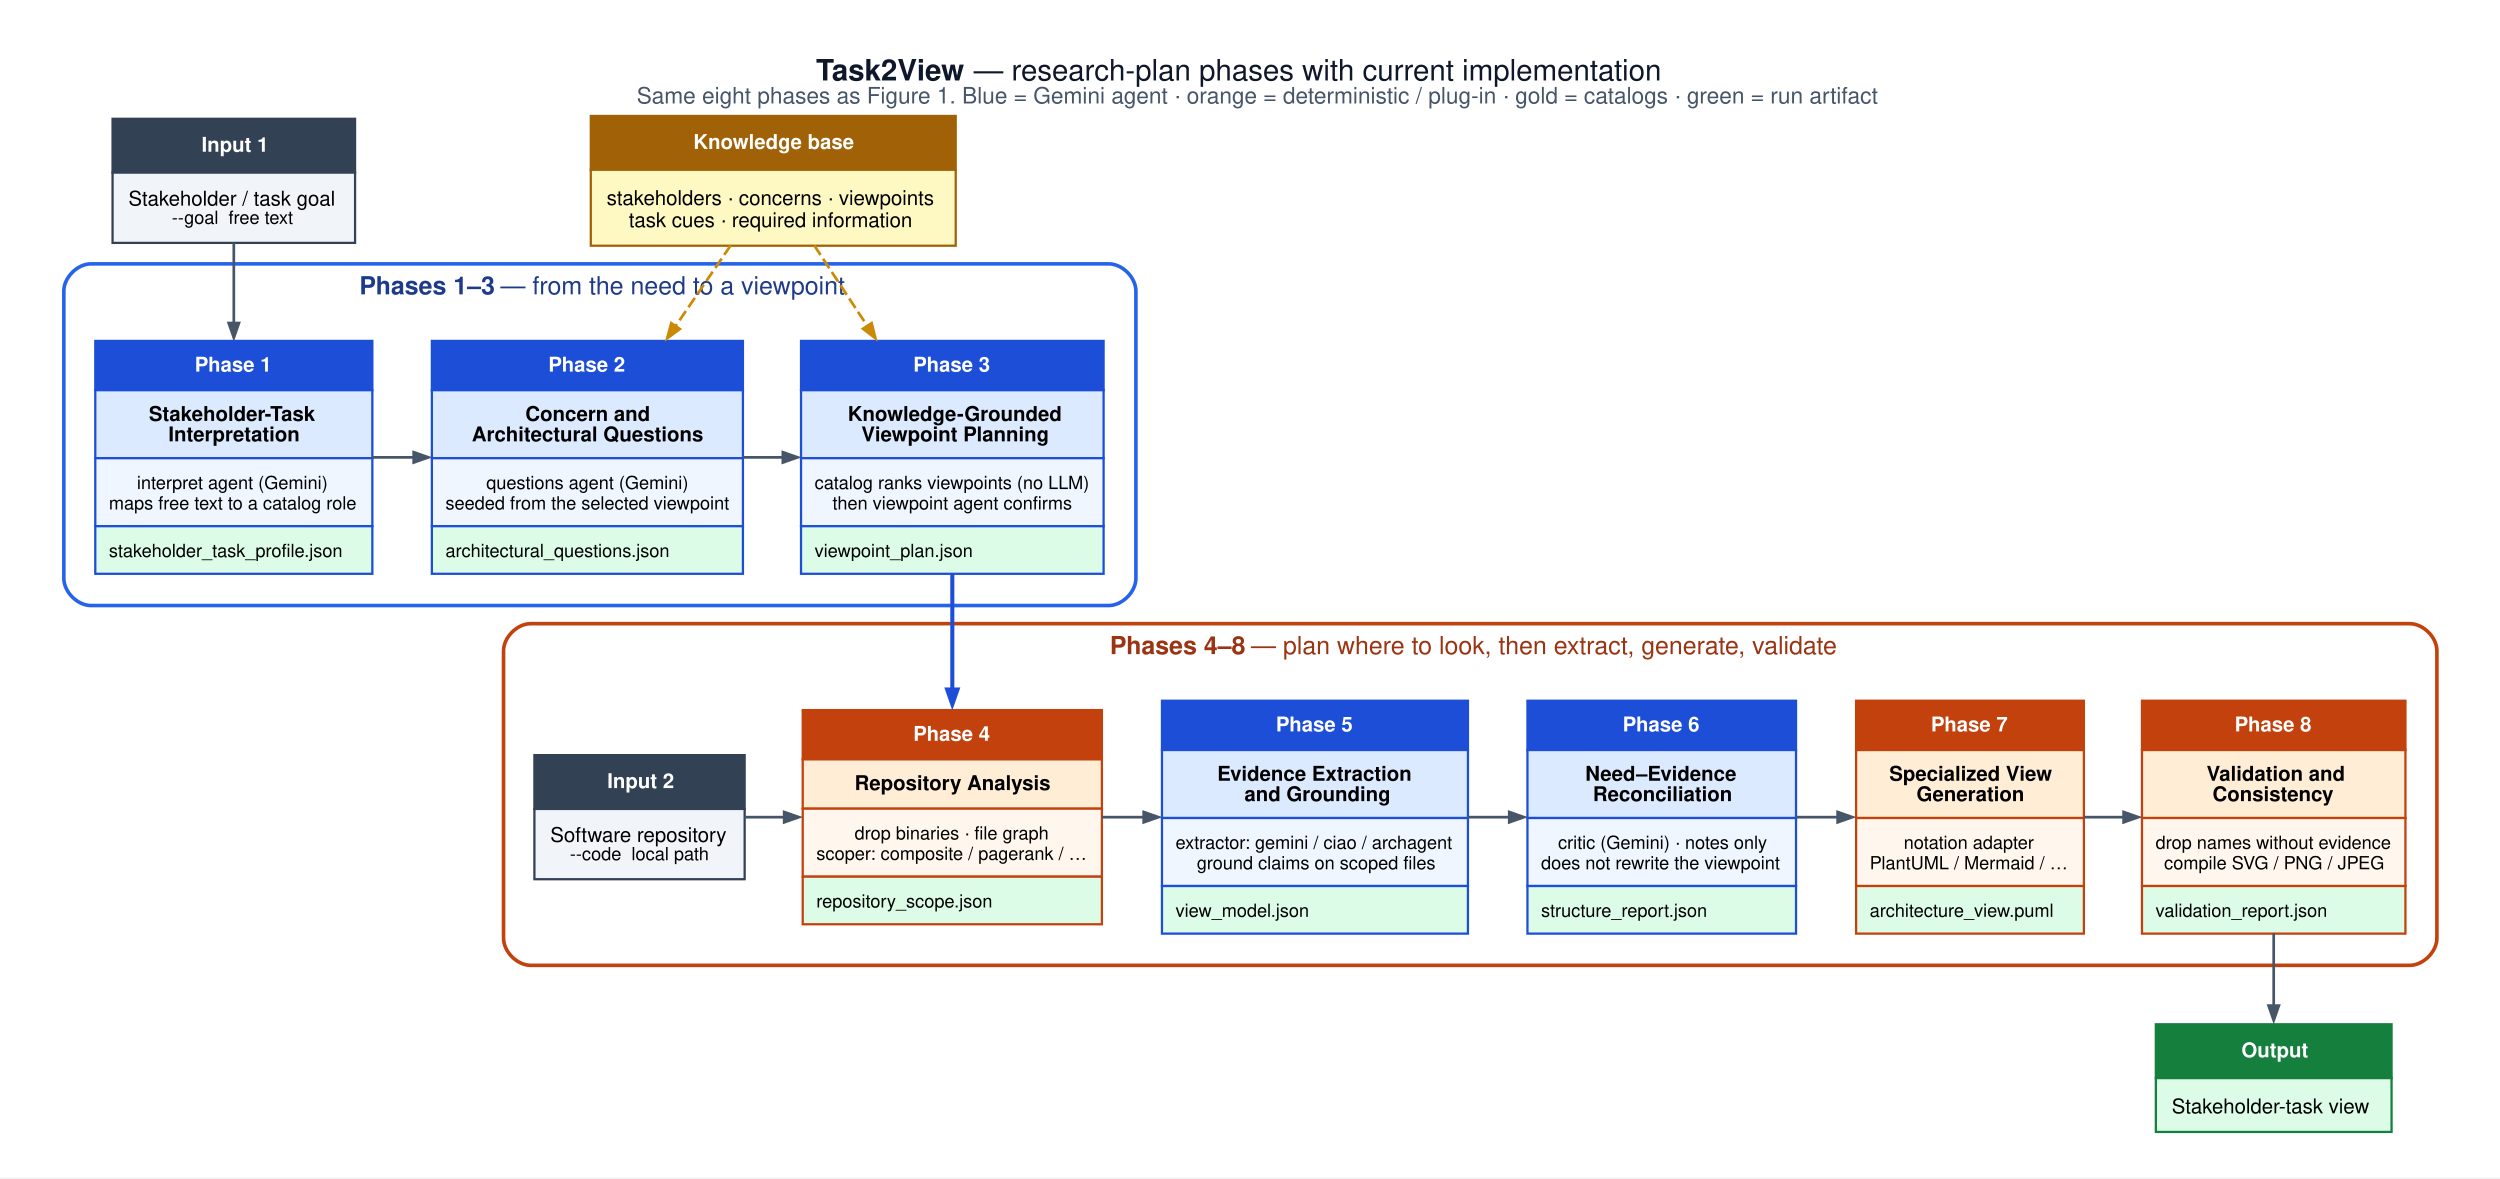
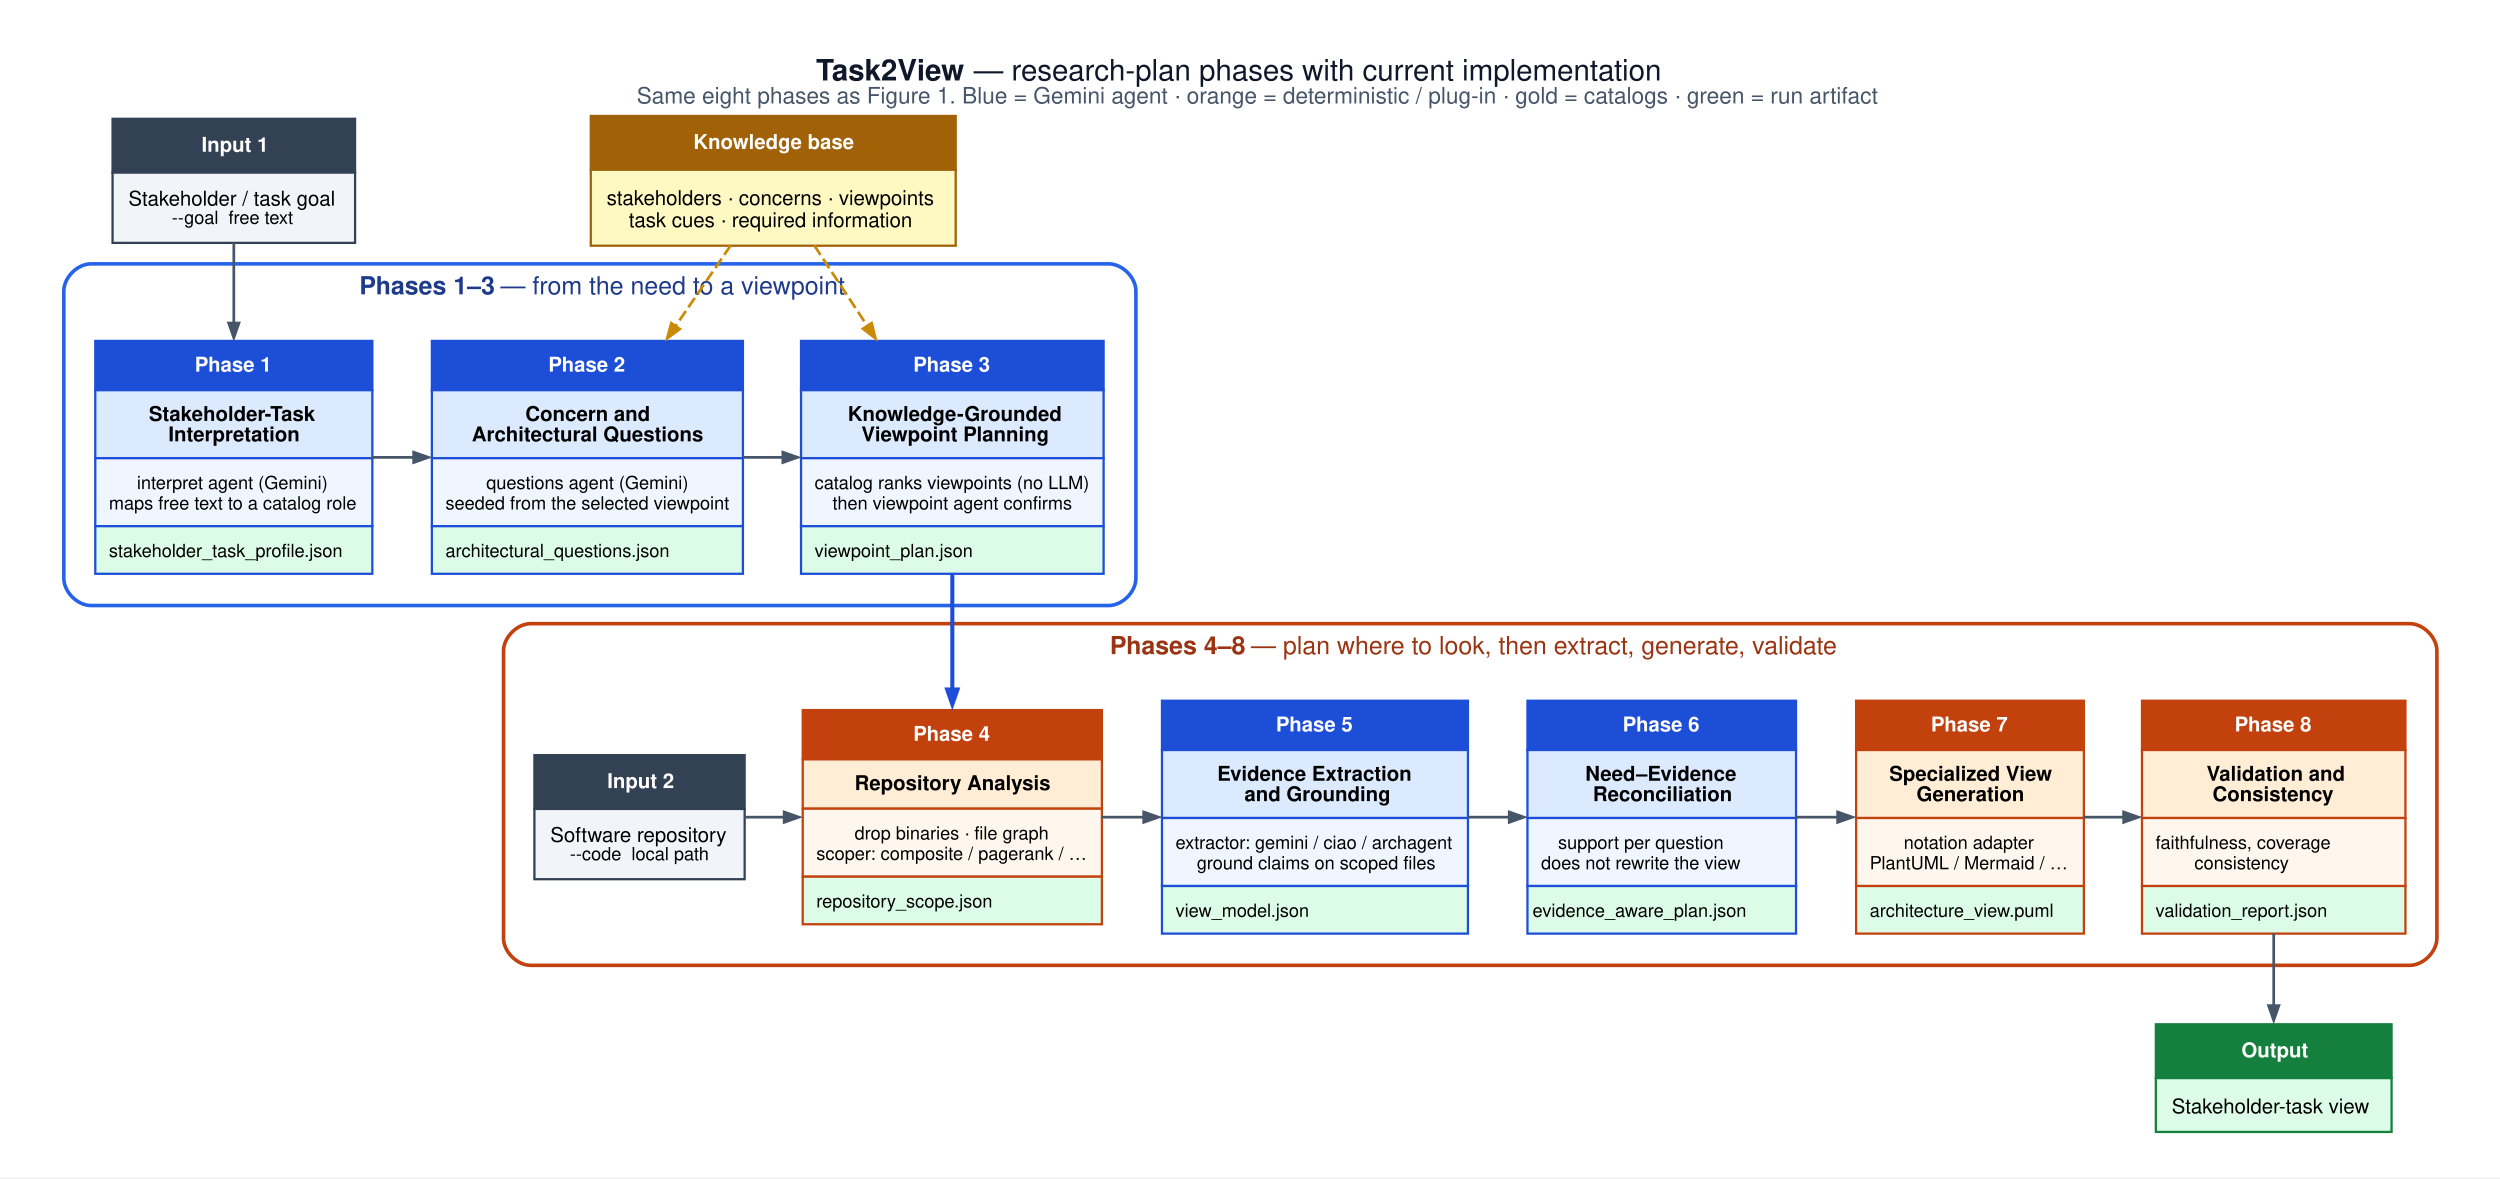
<svg xmlns="http://www.w3.org/2000/svg" width="1103pt" height="520pt" viewBox="0.00 0.00 1103.00 520.00">
  <g id="graph0" class="graph" transform="scale(1 1) rotate(0) translate(20.16 499.41)">
    <polygon fill="white" stroke="none" points="-20.16,20.16 -20.16,-499.41 1083.16,-499.41 1083.16,20.16 -20.16,20.16" />
    <text xml:space="preserve" text-anchor="start" x="339.88" y="-463.9" font-family="Helvetica,sans-Serif" font-weight="bold" font-size="13.00" fill="#0f172a">Task2View</text>
    <text xml:space="preserve" text-anchor="start" x="405.88" y="-463.9" font-family="Helvetica,sans-Serif" font-size="13.00" fill="#0f172a"> — research-plan phases with current implementation</text>
    <text xml:space="preserve" text-anchor="start" x="260.75" y="-453.75" font-family="Helvetica,sans-Serif" font-size="10.00" fill="#475569">Same eight phases as Figure 1. Blue = Gemini agent · orange = deterministic / plug-in · gold = catalogs · green = run artifact</text>
    <g id="clust1" class="cluster">
      <path fill="white" stroke="#2563eb" stroke-width="1.6" d="M20,-232.25C20,-232.25 469,-232.25 469,-232.25 475,-232.25 481,-238.25 481,-244.25 481,-244.25 481,-371 481,-371 481,-377 475,-383 469,-383 469,-383 20,-383 20,-383 14,-383 8,-377 8,-371 8,-371 8,-244.25 8,-244.25 8,-238.25 14,-232.25 20,-232.25" />
      <text xml:space="preserve" text-anchor="start" x="138.38" y="-369.55" font-family="Helvetica,sans-Serif" font-weight="bold" font-size="11.00" fill="#1e3a8a">Phases 1–3</text>
      <text xml:space="preserve" text-anchor="start" x="197.62" y="-369.55" font-family="Helvetica,sans-Serif" font-size="11.00" fill="#1e3a8a"> — from the need to a viewpoint</text>
    </g>
    <g id="clust3" class="cluster">
      <path fill="white" stroke="#c2410c" stroke-width="1.6" d="M214,-73.5C214,-73.5 1043,-73.5 1043,-73.5 1049,-73.5 1055,-79.5 1055,-85.5 1055,-85.5 1055,-212.25 1055,-212.25 1055,-218.25 1049,-224.25 1043,-224.25 1043,-224.25 214,-224.25 214,-224.25 208,-224.25 202,-218.25 202,-212.25 202,-212.25 202,-85.5 202,-85.5 202,-79.5 208,-73.5 214,-73.5" />
      <text xml:space="preserve" text-anchor="start" x="469.5" y="-210.8" font-family="Helvetica,sans-Serif" font-weight="bold" font-size="11.00" fill="#9a3412">Phases 4–8</text>
      <text xml:space="preserve" text-anchor="start" x="528.75" y="-210.8" font-family="Helvetica,sans-Serif" font-size="11.00" fill="#9a3412"> — plan where to look, then extract, generate, validate</text>
    </g>
    <g id="node1" class="node">
      <polygon fill="#334155" stroke="none" points="29.5,-423.25 29.5,-447 136.5,-447 136.5,-423.25 29.5,-423.25" />
      <polygon fill="none" stroke="#334155" points="29.5,-423.25 29.5,-447 136.5,-447 136.5,-423.25 29.5,-423.25" />
      <text xml:space="preserve" text-anchor="start" x="68.75" y="-432.45" font-family="Helvetica,sans-Serif" font-weight="bold" font-size="9.00" fill="white">Input 1</text>
      <polygon fill="#f1f5f9" stroke="none" points="29.5,-392.25 29.5,-423.25 136.5,-423.25 136.5,-392.25 29.5,-392.25" />
      <polygon fill="none" stroke="#334155" points="29.5,-392.25 29.5,-423.25 136.5,-423.25 136.5,-392.25 29.5,-392.25" />
      <text xml:space="preserve" text-anchor="start" x="36.5" y="-408.7" font-family="Helvetica,sans-Serif" font-size="9.00">Stakeholder / task goal</text>
      <text xml:space="preserve" text-anchor="start" x="55.62" y="-400.65" font-family="Helvetica,sans-Serif" font-size="8.00">--goal  free text</text>
    </g>
    <g id="node3" class="node">
      <polygon fill="#1d4ed8" stroke="none" points="21.88,-327.25 21.88,-349 144.12,-349 144.12,-327.25 21.88,-327.25" />
      <polygon fill="none" stroke="#1d4ed8" points="21.88,-327.25 21.88,-349 144.12,-349 144.12,-327.25 21.88,-327.25" />
      <text xml:space="preserve" text-anchor="start" x="65.75" y="-335.45" font-family="Helvetica,sans-Serif" font-weight="bold" font-size="9.00" fill="white">Phase 1</text>
      <polygon fill="#dbeafe" stroke="none" points="21.88,-297.25 21.88,-327.25 144.12,-327.25 144.12,-297.25 21.88,-297.25" />
      <polygon fill="none" stroke="#1d4ed8" points="21.88,-297.25 21.88,-327.25 144.12,-327.25 144.12,-297.25 21.88,-297.25" />
      <text xml:space="preserve" text-anchor="start" x="45.5" y="-313.7" font-family="Helvetica,sans-Serif" font-weight="bold" font-size="9.00">Stakeholder-Task</text>
      <text xml:space="preserve" text-anchor="start" x="54.12" y="-304.7" font-family="Helvetica,sans-Serif" font-weight="bold" font-size="9.00">Interpretation</text>
      <polygon fill="#eff6ff" stroke="none" points="21.88,-267.25 21.88,-297.25 144.12,-297.25 144.12,-267.25 21.88,-267.25" />
      <polygon fill="none" stroke="#1d4ed8" points="21.88,-267.25 21.88,-297.25 144.12,-297.25 144.12,-267.25 21.88,-267.25" />
      <text xml:space="preserve" text-anchor="start" x="40.25" y="-283.65" font-family="Helvetica,sans-Serif" font-size="8.00">interpret agent (Gemini)</text>
      <text xml:space="preserve" text-anchor="start" x="27.88" y="-274.65" font-family="Helvetica,sans-Serif" font-size="8.00">maps free text to a catalog role</text>
      <polygon fill="#dcfce7" stroke="none" points="21.88,-246.25 21.88,-267.25 144.12,-267.25 144.12,-246.25 21.88,-246.25" />
      <polygon fill="none" stroke="#1d4ed8" points="21.88,-246.25 21.88,-267.25 144.12,-267.25 144.12,-246.25 21.88,-246.25" />
      <text xml:space="preserve" text-anchor="start" x="27.88" y="-253.65" font-family="Helvetica,sans-Serif" font-size="8.00">stakeholder_task_profile.json</text>
    </g>
    <g id="edge8" class="edge">
      <path fill="none" stroke="#475569" stroke-width="1.2" d="M83,-392.29C83,-381.76 83,-369.19 83,-356.73" />
      <polygon fill="#475569" stroke="#475569" stroke-width="1.2" points="85.28,-356.9 83,-350.4 80.73,-356.9 85.28,-356.9" />
    </g>
    <g id="node2" class="node">
      <polygon fill="#a16207" stroke="none" points="240.5,-424.5 240.5,-448.25 401.5,-448.25 401.5,-424.5 240.5,-424.5" />
      <polygon fill="none" stroke="#a16207" points="240.5,-424.5 240.5,-448.25 401.5,-448.25 401.5,-424.5 240.5,-424.5" />
      <text xml:space="preserve" text-anchor="start" x="285.75" y="-433.7" font-family="Helvetica,sans-Serif" font-weight="bold" font-size="9.00" fill="white">Knowledge base</text>
      <polygon fill="#fef9c3" stroke="none" points="240.5,-391 240.5,-424.5 401.5,-424.5 401.5,-391 240.5,-391" />
      <polygon fill="none" stroke="#a16207" points="240.5,-391 240.5,-424.5 401.5,-424.5 401.5,-391 240.5,-391" />
      <text xml:space="preserve" text-anchor="start" x="247.5" y="-408.95" font-family="Helvetica,sans-Serif" font-size="9.00">stakeholders · concerns · viewpoints</text>
      <text xml:space="preserve" text-anchor="start" x="257.25" y="-399.2" font-family="Helvetica,sans-Serif" font-size="9.00">task cues · required information</text>
    </g>
    <g id="node4" class="node">
      <polygon fill="#1d4ed8" stroke="none" points="170.38,-327.25 170.38,-349 307.62,-349 307.62,-327.25 170.38,-327.25" />
      <polygon fill="none" stroke="#1d4ed8" points="170.38,-327.25 170.38,-349 307.62,-349 307.62,-327.25 170.38,-327.25" />
      <text xml:space="preserve" text-anchor="start" x="221.75" y="-335.45" font-family="Helvetica,sans-Serif" font-weight="bold" font-size="9.00" fill="white">Phase 2</text>
      <polygon fill="#dbeafe" stroke="none" points="170.38,-297.25 170.38,-327.25 307.62,-327.25 307.62,-297.25 170.38,-297.25" />
      <polygon fill="none" stroke="#1d4ed8" points="170.38,-297.25 170.38,-327.25 307.62,-327.25 307.62,-297.25 170.38,-297.25" />
      <text xml:space="preserve" text-anchor="start" x="211.62" y="-313.7" font-family="Helvetica,sans-Serif" font-weight="bold" font-size="9.00">Concern and</text>
      <text xml:space="preserve" text-anchor="start" x="188" y="-304.7" font-family="Helvetica,sans-Serif" font-weight="bold" font-size="9.00">Architectural Questions</text>
      <polygon fill="#eff6ff" stroke="none" points="170.38,-267.25 170.38,-297.25 307.62,-297.25 307.62,-267.25 170.38,-267.25" />
      <polygon fill="none" stroke="#1d4ed8" points="170.38,-267.25 170.38,-297.25 307.62,-297.25 307.62,-267.25 170.38,-267.25" />
      <text xml:space="preserve" text-anchor="start" x="194.38" y="-283.65" font-family="Helvetica,sans-Serif" font-size="8.00">questions agent (Gemini)</text>
      <text xml:space="preserve" text-anchor="start" x="176.38" y="-274.65" font-family="Helvetica,sans-Serif" font-size="8.00">seeded from the selected viewpoint</text>
      <polygon fill="#dcfce7" stroke="none" points="170.38,-246.25 170.38,-267.25 307.62,-267.25 307.62,-246.25 170.38,-246.25" />
      <polygon fill="none" stroke="#1d4ed8" points="170.38,-246.25 170.38,-267.25 307.62,-267.25 307.62,-246.25 170.38,-246.25" />
      <text xml:space="preserve" text-anchor="start" x="176.38" y="-253.65" font-family="Helvetica,sans-Serif" font-size="8.00">architectural_questions.json</text>
    </g>
    <g id="edge9" class="edge">
      <path fill="none" stroke="#ca8a04" stroke-width="1.2" stroke-dasharray="5,2" d="M302.19,-391.09C294.93,-380.47 286.34,-367.9 277.87,-355.51" />
      <polygon fill="#ca8a04" stroke="#ca8a04" stroke-width="1.2" points="279.76,-354.24 274.21,-350.15 276,-356.8 279.76,-354.24" />
    </g>
    <g id="node5" class="node">
      <polygon fill="#1d4ed8" stroke="none" points="333.25,-327.25 333.25,-349 466.75,-349 466.75,-327.25 333.25,-327.25" />
      <polygon fill="none" stroke="#1d4ed8" points="333.25,-327.25 333.25,-349 466.75,-349 466.75,-327.25 333.25,-327.25" />
      <text xml:space="preserve" text-anchor="start" x="382.75" y="-335.45" font-family="Helvetica,sans-Serif" font-weight="bold" font-size="9.00" fill="white">Phase 3</text>
      <polygon fill="#dbeafe" stroke="none" points="333.25,-297.25 333.25,-327.25 466.75,-327.25 466.75,-297.25 333.25,-297.25" />
      <polygon fill="none" stroke="#1d4ed8" points="333.25,-297.25 333.25,-327.25 466.75,-327.25 466.75,-297.25 333.25,-297.25" />
      <text xml:space="preserve" text-anchor="start" x="353.88" y="-313.7" font-family="Helvetica,sans-Serif" font-weight="bold" font-size="9.00">Knowledge-Grounded</text>
      <text xml:space="preserve" text-anchor="start" x="359.88" y="-304.7" font-family="Helvetica,sans-Serif" font-weight="bold" font-size="9.00">Viewpoint Planning</text>
      <polygon fill="#eff6ff" stroke="none" points="333.25,-267.25 333.25,-297.25 466.75,-297.25 466.75,-267.25 333.25,-267.25" />
      <polygon fill="none" stroke="#1d4ed8" points="333.25,-267.25 333.25,-297.25 466.75,-297.25 466.75,-267.25 333.25,-267.25" />
      <text xml:space="preserve" text-anchor="start" x="339.25" y="-283.65" font-family="Helvetica,sans-Serif" font-size="8.00">catalog ranks viewpoints (no LLM)</text>
      <text xml:space="preserve" text-anchor="start" x="347.12" y="-274.65" font-family="Helvetica,sans-Serif" font-size="8.00">then viewpoint agent confirms</text>
      <polygon fill="#dcfce7" stroke="none" points="333.25,-246.25 333.25,-267.25 466.75,-267.25 466.75,-246.25 333.25,-246.25" />
      <polygon fill="none" stroke="#1d4ed8" points="333.25,-246.25 333.25,-267.25 466.75,-267.25 466.75,-246.25 333.25,-246.25" />
      <text xml:space="preserve" text-anchor="start" x="339.25" y="-253.65" font-family="Helvetica,sans-Serif" font-size="8.00">viewpoint_plan.json</text>
    </g>
    <g id="edge10" class="edge">
      <path fill="none" stroke="#ca8a04" stroke-width="1.2" stroke-dasharray="5,2" d="M339.12,-391.09C346.12,-380.47 354.39,-367.9 362.55,-355.51" />
      <polygon fill="#ca8a04" stroke="#ca8a04" stroke-width="1.2" points="364.39,-356.85 366.07,-350.17 360.59,-354.35 364.39,-356.85" />
    </g>
    <g id="edge1" class="edge">
      <path fill="none" stroke="#475569" stroke-width="1.2" d="M143.94,-297.62C150.2,-297.62 156.47,-297.62 162.74,-297.62" />
      <polygon fill="#475569" stroke="#475569" stroke-width="1.2" points="162.36,-299.9 168.86,-297.63 162.36,-295.35 162.36,-299.9" />
    </g>
    <g id="edge2" class="edge">
      <path fill="none" stroke="#475569" stroke-width="1.2" d="M307.55,-297.62C313.51,-297.62 319.47,-297.62 325.43,-297.62" />
      <polygon fill="#475569" stroke="#475569" stroke-width="1.2" points="325.24,-299.9 331.74,-297.63 325.24,-295.35 325.24,-299.9" />
    </g>
    <g id="node7" class="node">
      <polygon fill="#c2410c" stroke="none" points="334,-164.38 334,-186.12 466,-186.12 466,-164.38 334,-164.38" />
      <polygon fill="none" stroke="#c2410c" points="334,-164.38 334,-186.12 466,-186.12 466,-164.38 334,-164.38" />
      <text xml:space="preserve" text-anchor="start" x="382.75" y="-172.57" font-family="Helvetica,sans-Serif" font-weight="bold" font-size="9.00" fill="white">Phase 4</text>
      <polygon fill="#ffedd5" stroke="none" points="334,-142.62 334,-164.38 466,-164.38 466,-142.62 334,-142.62" />
      <polygon fill="none" stroke="#c2410c" points="334,-142.62 334,-164.38 466,-164.38 466,-142.62 334,-142.62" />
      <text xml:space="preserve" text-anchor="start" x="356.88" y="-150.82" font-family="Helvetica,sans-Serif" font-weight="bold" font-size="9.00">Repository Analysis</text>
      <polygon fill="#fff7ed" stroke="none" points="334,-112.62 334,-142.62 466,-142.62 466,-112.62 334,-112.62" />
      <polygon fill="none" stroke="#c2410c" points="334,-112.62 334,-142.62 466,-142.62 466,-112.62 334,-112.62" />
      <text xml:space="preserve" text-anchor="start" x="356.88" y="-129.03" font-family="Helvetica,sans-Serif" font-size="8.00">drop binaries · file graph</text>
      <text xml:space="preserve" text-anchor="start" x="340" y="-120.03" font-family="Helvetica,sans-Serif" font-size="8.00">scoper: composite / pagerank / …</text>
      <polygon fill="#dcfce7" stroke="none" points="334,-91.62 334,-112.62 466,-112.62 466,-91.62 334,-91.62" />
      <polygon fill="none" stroke="#c2410c" points="334,-91.62 334,-112.62 466,-112.62 466,-91.62 334,-91.62" />
      <text xml:space="preserve" text-anchor="start" x="340" y="-99.03" font-family="Helvetica,sans-Serif" font-size="8.00">repository_scope.json</text>
    </g>
    <g id="edge11" class="edge">
      <path fill="none" stroke="#1d4ed8" stroke-width="1.8" d="M400,-246.6C400,-230.19 400,-211.87 400,-195.11" />
      <polygon fill="#1d4ed8" stroke="#1d4ed8" stroke-width="1.8" points="402.28,-195.2 400,-188.7 397.73,-195.2 402.28,-195.2" />
    </g>
    <g id="node6" class="node">
      <polygon fill="#334155" stroke="none" points="215.62,-142.5 215.62,-166.25 308.38,-166.25 308.38,-142.5 215.62,-142.5" />
      <polygon fill="none" stroke="#334155" points="215.62,-142.5 215.62,-166.25 308.38,-166.25 308.38,-142.5 215.62,-142.5" />
      <text xml:space="preserve" text-anchor="start" x="247.75" y="-151.7" font-family="Helvetica,sans-Serif" font-weight="bold" font-size="9.00" fill="white">Input 2</text>
      <polygon fill="#f1f5f9" stroke="none" points="215.62,-111.5 215.62,-142.5 308.38,-142.5 308.38,-111.5 215.62,-111.5" />
      <polygon fill="none" stroke="#334155" points="215.62,-111.5 215.62,-142.5 308.38,-142.5 308.38,-111.5 215.62,-111.5" />
      <text xml:space="preserve" text-anchor="start" x="222.62" y="-127.95" font-family="Helvetica,sans-Serif" font-size="9.00">Software repository</text>
      <text xml:space="preserve" text-anchor="start" x="231.25" y="-119.9" font-family="Helvetica,sans-Serif" font-size="8.00">--code  local path</text>
    </g>
    <g id="edge3" class="edge">
      <path fill="none" stroke="#475569" stroke-width="1.2" d="M308.36,-138.88C314.27,-138.88 320.17,-138.88 326.08,-138.88" />
      <polygon fill="#475569" stroke="#475569" stroke-width="1.2" points="325.82,-141.15 332.32,-138.88 325.82,-136.6 325.82,-141.15" />
    </g>
    <g id="node8" class="node">
      <polygon fill="#1d4ed8" stroke="none" points="492.5,-168.5 492.5,-190.25 627.5,-190.25 627.5,-168.5 492.5,-168.5" />
      <polygon fill="none" stroke="#1d4ed8" points="492.5,-168.5 492.5,-190.25 627.5,-190.25 627.5,-168.5 492.5,-168.5" />
      <text xml:space="preserve" text-anchor="start" x="542.75" y="-176.7" font-family="Helvetica,sans-Serif" font-weight="bold" font-size="9.00" fill="white">Phase 5</text>
      <polygon fill="#dbeafe" stroke="none" points="492.5,-138.5 492.5,-168.5 627.5,-168.5 627.5,-138.5 492.5,-138.5" />
      <polygon fill="none" stroke="#1d4ed8" points="492.5,-138.5 492.5,-168.5 627.5,-168.5 627.5,-138.5 492.5,-138.5" />
      <text xml:space="preserve" text-anchor="start" x="516.88" y="-154.95" font-family="Helvetica,sans-Serif" font-weight="bold" font-size="9.00">Evidence Extraction</text>
      <text xml:space="preserve" text-anchor="start" x="528.88" y="-145.95" font-family="Helvetica,sans-Serif" font-weight="bold" font-size="9.00">and Grounding</text>
      <polygon fill="#eff6ff" stroke="none" points="492.5,-108.5 492.5,-138.5 627.5,-138.5 627.5,-108.5 492.5,-108.5" />
      <polygon fill="none" stroke="#1d4ed8" points="492.5,-108.5 492.5,-138.5 627.5,-138.5 627.5,-108.5 492.5,-108.5" />
      <text xml:space="preserve" text-anchor="start" x="498.5" y="-124.9" font-family="Helvetica,sans-Serif" font-size="8.00">extractor: gemini / ciao / archagent</text>
      <text xml:space="preserve" text-anchor="start" x="507.88" y="-115.9" font-family="Helvetica,sans-Serif" font-size="8.00">ground claims on scoped files</text>
      <polygon fill="#dcfce7" stroke="none" points="492.5,-87.5 492.5,-108.5 627.5,-108.5 627.5,-87.5 492.5,-87.5" />
      <polygon fill="none" stroke="#1d4ed8" points="492.5,-87.5 492.5,-108.5 627.5,-108.5 627.5,-87.5 492.5,-87.5" />
      <text xml:space="preserve" text-anchor="start" x="498.5" y="-94.9" font-family="Helvetica,sans-Serif" font-size="8.00">view_model.json</text>
    </g>
    <g id="edge4" class="edge">
      <path fill="none" stroke="#475569" stroke-width="1.2" d="M465.94,-138.88C472.22,-138.88 478.51,-138.88 484.8,-138.88" />
      <polygon fill="#475569" stroke="#475569" stroke-width="1.2" points="484.44,-141.15 490.94,-138.88 484.44,-136.6 484.44,-141.15" />
    </g>
    <g id="node9" class="node">
      <polygon fill="#1d4ed8" stroke="none" points="653.75,-168.5 653.75,-190.25 772.25,-190.25 772.25,-168.5 653.75,-168.5" />
      <polygon fill="none" stroke="#1d4ed8" points="653.75,-168.5 653.75,-190.25 772.25,-190.25 772.25,-168.5 653.75,-168.5" />
      <text xml:space="preserve" text-anchor="start" x="695.75" y="-176.7" font-family="Helvetica,sans-Serif" font-weight="bold" font-size="9.00" fill="white">Phase 6</text>
      <polygon fill="#dbeafe" stroke="none" points="653.75,-138.5 653.75,-168.5 772.25,-168.5 772.25,-138.5 653.75,-138.5" />
      <polygon fill="none" stroke="#1d4ed8" points="653.75,-138.5 653.75,-168.5 772.25,-168.5 772.25,-138.5 653.75,-138.5" />
      <text xml:space="preserve" text-anchor="start" x="679.25" y="-154.95" font-family="Helvetica,sans-Serif" font-weight="bold" font-size="9.00">Need–Evidence</text>
      <text xml:space="preserve" text-anchor="start" x="682.62" y="-145.95" font-family="Helvetica,sans-Serif" font-weight="bold" font-size="9.00">Reconciliation</text>
      <polygon fill="#eff6ff" stroke="none" points="653.75,-108.5 653.75,-138.5 772.25,-138.5 772.25,-108.5 653.75,-108.5" />
      <polygon fill="none" stroke="#1d4ed8" points="653.75,-108.5 653.75,-138.5 772.25,-138.5 772.25,-108.5 653.75,-108.5" />
-       <text xml:space="preserve" text-anchor="start" x="667.25" y="-124.9" font-family="Helvetica,sans-Serif" font-size="8.00">critic (Gemini) · notes only</text>
-       <text xml:space="preserve" text-anchor="start" x="659.75" y="-115.9" font-family="Helvetica,sans-Serif" font-size="8.00">does not rewrite the viewpoint</text>
+       <text xml:space="preserve" text-anchor="start" x="667.25" y="-124.9" font-family="Helvetica,sans-Serif" font-size="8.00">support per question</text>
+       <text xml:space="preserve" text-anchor="start" x="659.75" y="-115.9" font-family="Helvetica,sans-Serif" font-size="8.00">does not rewrite the view</text>
      <polygon fill="#dcfce7" stroke="none" points="653.75,-87.5 653.75,-108.5 772.25,-108.5 772.25,-87.5 653.75,-87.5" />
      <polygon fill="none" stroke="#1d4ed8" points="653.75,-87.5 653.75,-108.5 772.25,-108.5 772.25,-87.5 653.75,-87.5" />
-       <text xml:space="preserve" text-anchor="start" x="659.75" y="-94.9" font-family="Helvetica,sans-Serif" font-size="8.00">structure_report.json</text>
+       <text xml:space="preserve" text-anchor="start" x="656.00" y="-94.9" font-family="Helvetica,sans-Serif" font-size="8.00">evidence_aware_plan.json</text>
    </g>
    <g id="edge5" class="edge">
      <path fill="none" stroke="#475569" stroke-width="1.2" d="M627.24,-138.88C633.52,-138.88 639.8,-138.88 646.08,-138.88" />
      <polygon fill="#475569" stroke="#475569" stroke-width="1.2" points="645.72,-141.15 652.22,-138.88 645.72,-136.6 645.72,-141.15" />
    </g>
    <g id="node10" class="node">
      <polygon fill="#c2410c" stroke="none" points="798.75,-168.5 798.75,-190.25 899.25,-190.25 899.25,-168.5 798.75,-168.5" />
      <polygon fill="none" stroke="#c2410c" points="798.75,-168.5 798.75,-190.25 899.25,-190.25 899.25,-168.5 798.75,-168.5" />
      <text xml:space="preserve" text-anchor="start" x="831.75" y="-176.7" font-family="Helvetica,sans-Serif" font-weight="bold" font-size="9.00" fill="white">Phase 7</text>
      <polygon fill="#ffedd5" stroke="none" points="798.75,-138.5 798.75,-168.5 899.25,-168.5 899.25,-138.5 798.75,-138.5" />
      <polygon fill="none" stroke="#c2410c" points="798.75,-138.5 798.75,-168.5 899.25,-168.5 899.25,-138.5 798.75,-138.5" />
      <text xml:space="preserve" text-anchor="start" x="813.38" y="-154.95" font-family="Helvetica,sans-Serif" font-weight="bold" font-size="9.00">Specialized View</text>
      <text xml:space="preserve" text-anchor="start" x="825.38" y="-145.95" font-family="Helvetica,sans-Serif" font-weight="bold" font-size="9.00">Generation</text>
      <polygon fill="#fff7ed" stroke="none" points="798.75,-108.5 798.75,-138.5 899.25,-138.5 899.25,-108.5 798.75,-108.5" />
      <polygon fill="none" stroke="#c2410c" points="798.75,-108.5 798.75,-138.5 899.25,-138.5 899.25,-108.5 798.75,-108.5" />
      <text xml:space="preserve" text-anchor="start" x="819.75" y="-124.9" font-family="Helvetica,sans-Serif" font-size="8.00">notation adapter</text>
      <text xml:space="preserve" text-anchor="start" x="804.75" y="-115.9" font-family="Helvetica,sans-Serif" font-size="8.00">PlantUML / Mermaid / …</text>
      <polygon fill="#dcfce7" stroke="none" points="798.75,-87.5 798.75,-108.5 899.25,-108.5 899.25,-87.5 798.75,-87.5" />
      <polygon fill="none" stroke="#c2410c" points="798.75,-87.5 798.75,-108.5 899.25,-108.5 899.25,-87.5 798.75,-87.5" />
      <text xml:space="preserve" text-anchor="start" x="804.75" y="-94.9" font-family="Helvetica,sans-Serif" font-size="8.00">architecture_view.puml</text>
    </g>
    <g id="edge6" class="edge">
      <path fill="none" stroke="#475569" stroke-width="1.2" d="M772.23,-138.88C778.49,-138.88 784.74,-138.88 791,-138.88" />
      <polygon fill="#475569" stroke="#475569" stroke-width="1.2" points="790.61,-141.15 797.11,-138.88 790.61,-136.6 790.61,-141.15" />
    </g>
    <g id="node11" class="node">
      <polygon fill="#c2410c" stroke="none" points="924.88,-168.5 924.88,-190.25 1041.12,-190.25 1041.12,-168.5 924.88,-168.5" />
      <polygon fill="none" stroke="#c2410c" points="924.88,-168.5 924.88,-190.25 1041.12,-190.25 1041.12,-168.5 924.88,-168.5" />
      <text xml:space="preserve" text-anchor="start" x="965.75" y="-176.7" font-family="Helvetica,sans-Serif" font-weight="bold" font-size="9.00" fill="white">Phase 8</text>
      <polygon fill="#ffedd5" stroke="none" points="924.88,-138.5 924.88,-168.5 1041.12,-168.5 1041.12,-138.5 924.88,-138.5" />
      <polygon fill="none" stroke="#c2410c" points="924.88,-138.5 924.88,-168.5 1041.12,-168.5 1041.12,-138.5 924.88,-138.5" />
      <text xml:space="preserve" text-anchor="start" x="953.38" y="-154.95" font-family="Helvetica,sans-Serif" font-weight="bold" font-size="9.00">Validation and</text>
      <text xml:space="preserve" text-anchor="start" x="956" y="-145.95" font-family="Helvetica,sans-Serif" font-weight="bold" font-size="9.00">Consistency</text>
      <polygon fill="#fff7ed" stroke="none" points="924.88,-108.5 924.88,-138.5 1041.12,-138.5 1041.12,-108.5 924.88,-108.5" />
      <polygon fill="none" stroke="#c2410c" points="924.88,-108.5 924.88,-138.5 1041.12,-138.5 1041.12,-108.5 924.88,-108.5" />
-       <text xml:space="preserve" text-anchor="start" x="930.88" y="-124.9" font-family="Helvetica,sans-Serif" font-size="8.00">drop names without evidence</text>
-       <text xml:space="preserve" text-anchor="start" x="934.62" y="-115.9" font-family="Helvetica,sans-Serif" font-size="8.00">compile SVG / PNG / JPEG</text>
+       <text xml:space="preserve" text-anchor="start" x="930.88" y="-124.9" font-family="Helvetica,sans-Serif" font-size="8.00">faithfulness, coverage</text>
+       <text xml:space="preserve" text-anchor="start" x="948.00" y="-115.9" font-family="Helvetica,sans-Serif" font-size="8.00">consistency</text>
      <polygon fill="#dcfce7" stroke="none" points="924.88,-87.5 924.88,-108.5 1041.12,-108.5 1041.12,-87.5 924.88,-87.5" />
      <polygon fill="none" stroke="#c2410c" points="924.88,-87.5 924.88,-108.5 1041.12,-108.5 1041.12,-87.5 924.88,-87.5" />
      <text xml:space="preserve" text-anchor="start" x="930.88" y="-94.9" font-family="Helvetica,sans-Serif" font-size="8.00">validation_report.json</text>
    </g>
    <g id="edge7" class="edge">
      <path fill="none" stroke="#475569" stroke-width="1.2" d="M899.25,-138.88C905.17,-138.88 911.1,-138.88 917.02,-138.88" />
      <polygon fill="#475569" stroke="#475569" stroke-width="1.2" points="916.78,-141.15 923.28,-138.88 916.78,-136.6 916.78,-141.15" />
    </g>
    <g id="node12" class="node">
      <polygon fill="#15803d" stroke="none" points="931,-23.75 931,-47.5 1035,-47.5 1035,-23.75 931,-23.75" />
      <polygon fill="none" stroke="#15803d" points="931,-23.75 931,-47.5 1035,-47.5 1035,-23.75 931,-23.75" />
      <text xml:space="preserve" text-anchor="start" x="968.75" y="-32.95" font-family="Helvetica,sans-Serif" font-weight="bold" font-size="9.00" fill="white">Output</text>
      <polygon fill="#dcfce7" stroke="none" points="931,0 931,-23.75 1035,-23.75 1035,0 931,0" />
      <polygon fill="none" stroke="#15803d" points="931,0 931,-23.75 1035,-23.75 1035,0 931,0" />
      <text xml:space="preserve" text-anchor="start" x="938" y="-8.2" font-family="Helvetica,sans-Serif" font-size="9.00">Stakeholder-task view</text>
    </g>
    <g id="edge12" class="edge">
      <path fill="none" stroke="#475569" stroke-width="1.2" d="M983,-87.6C983,-76.74 983,-65.56 983,-55.7" />
      <polygon fill="#475569" stroke="#475569" stroke-width="1.2" points="985.28,-55.73 983,-49.23 980.73,-55.73 985.28,-55.73" />
    </g>
  </g>
</svg>
